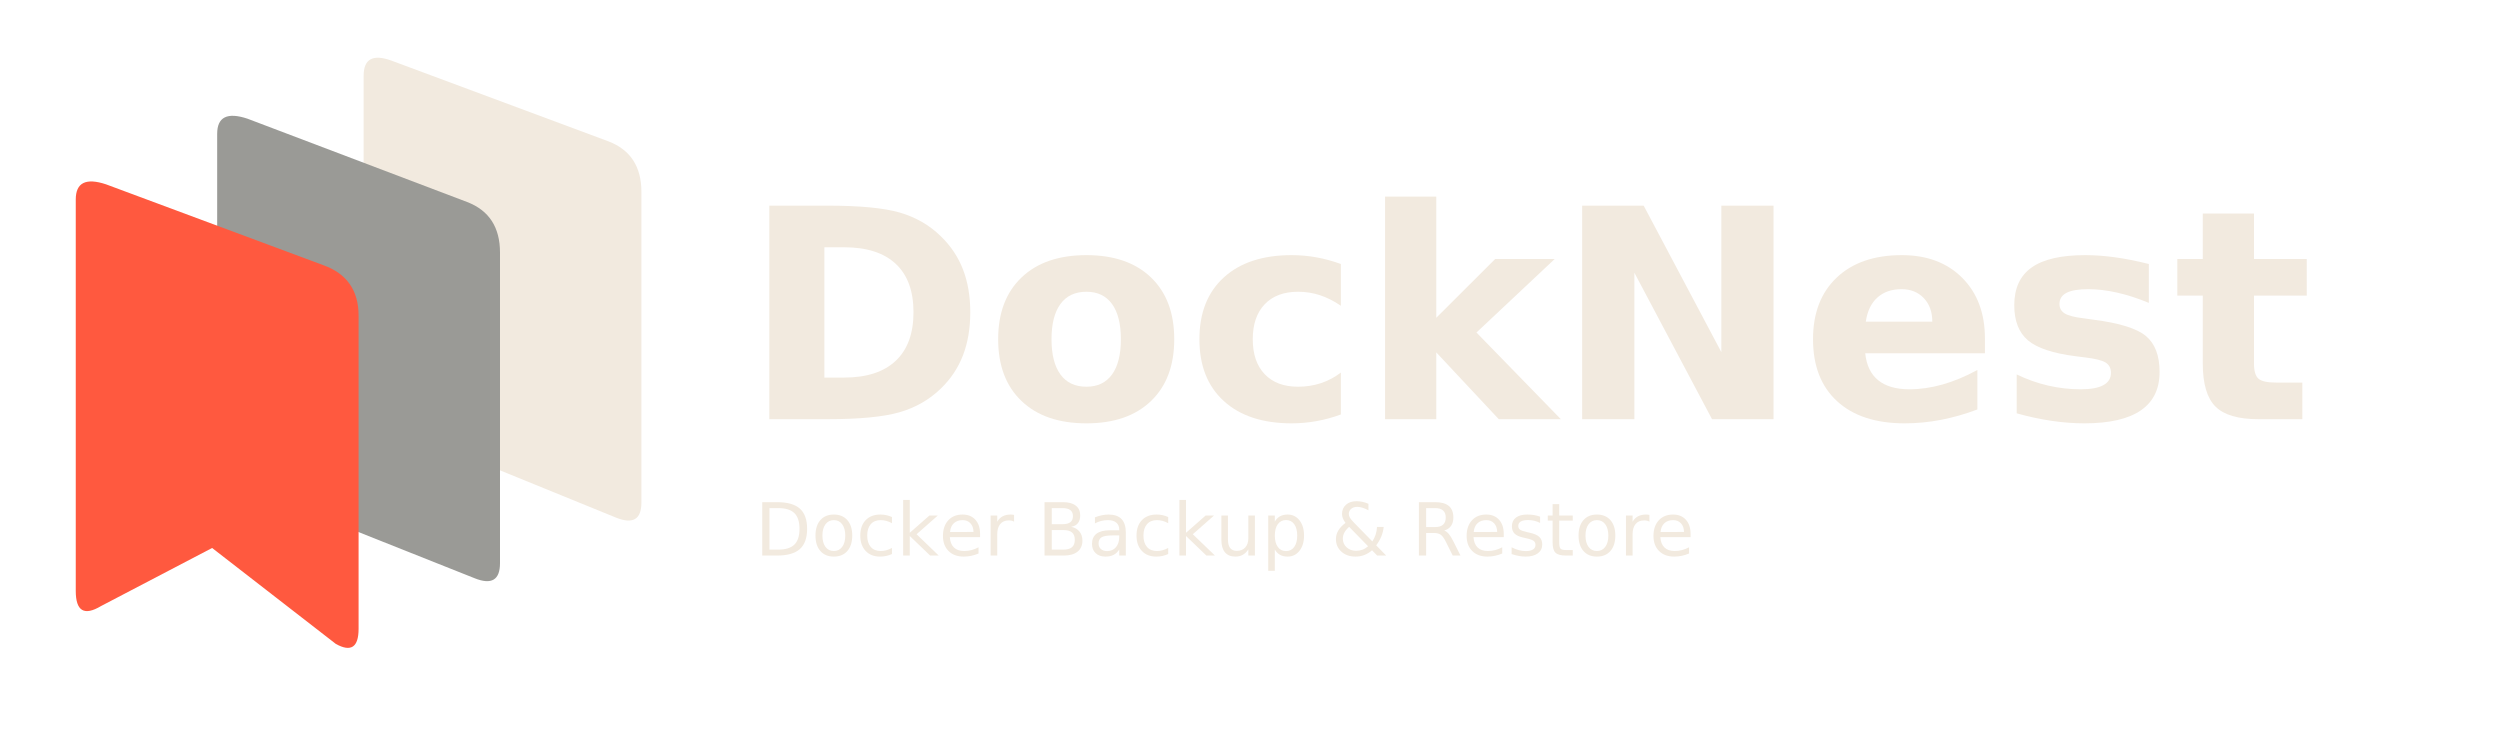
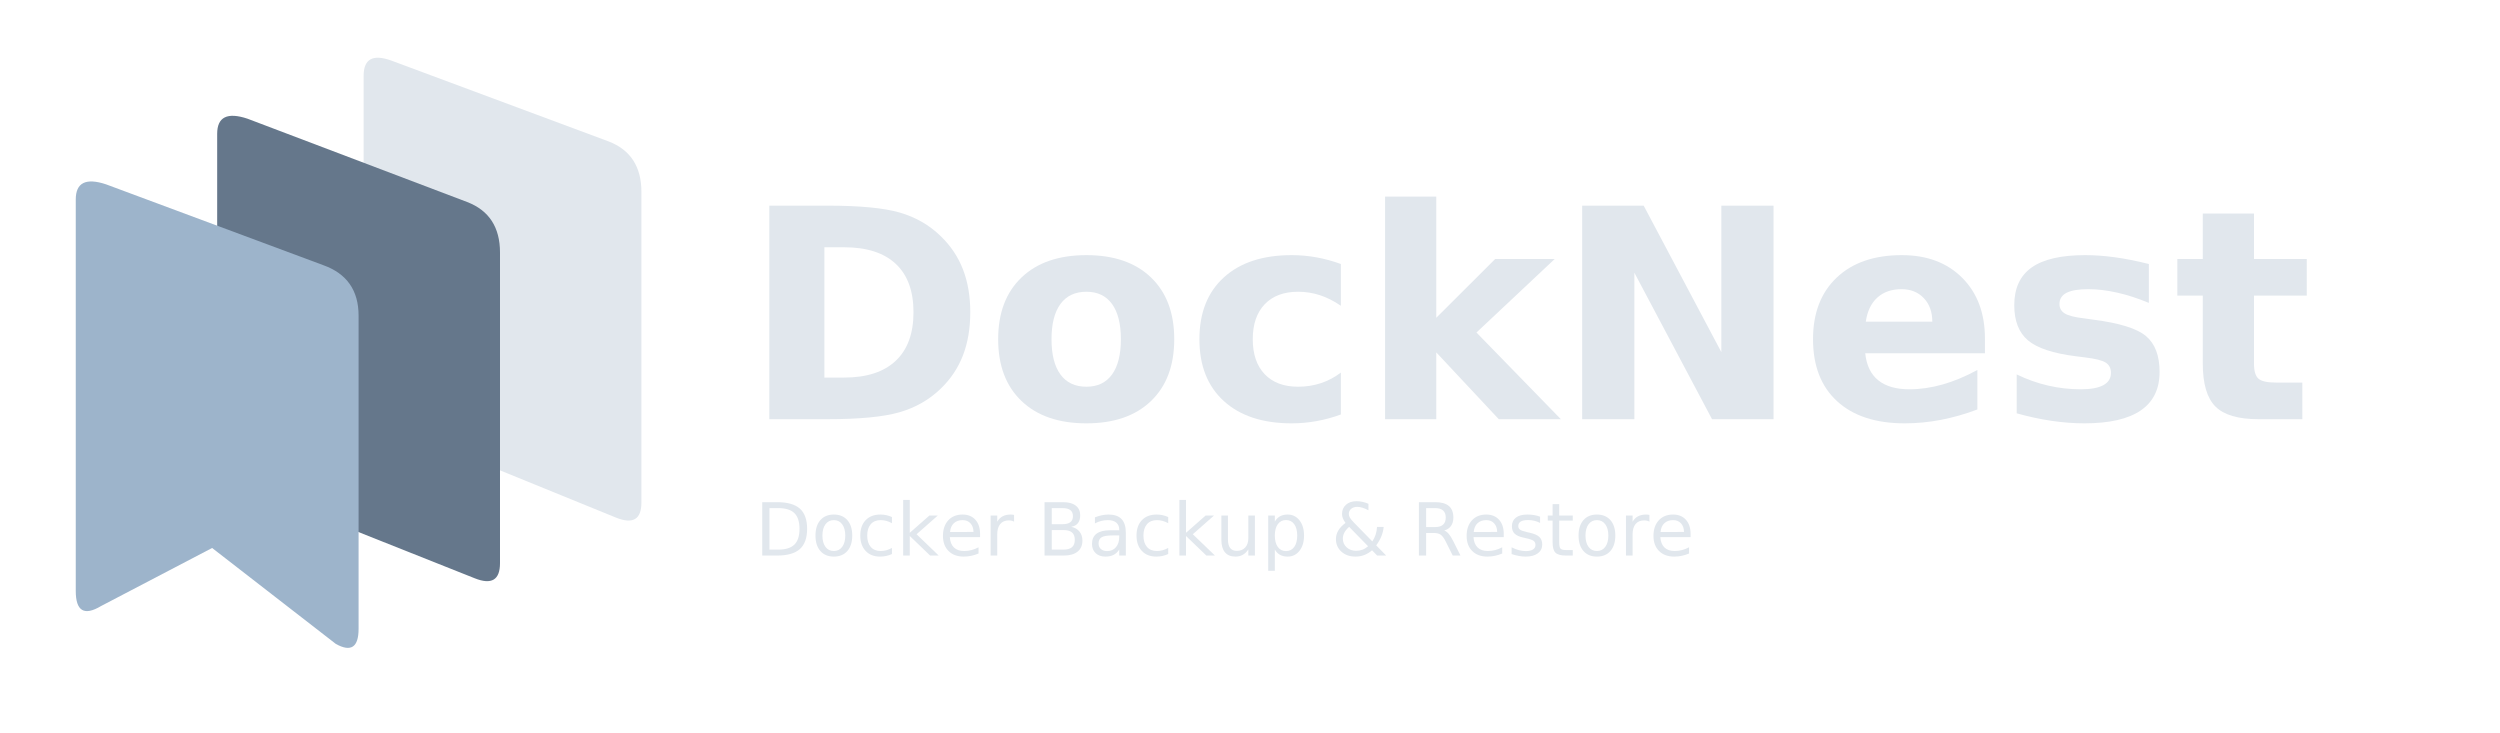
<svg xmlns="http://www.w3.org/2000/svg" width="990" height="290" viewBox="0 0 990 290" role="img" aria-label="DockNest">
  <g transform="translate(20,18)">
-     <path fill="#F2EADF" d="M124 12 Q124 2 135 6 L221 38 Q234 43 234 58 L234 181 Q234 191 224 187 L143 154 Q124 147 124 132Z" />
-     <path fill="#9A9A96" d="M66 35 Q66 25 78 29 L165 62 Q178 67 178 82 L178 205 Q178 215 168 211 L85 178 Q66 171 66 156Z" />
-     <path fill="#FF593F" d="M10 61 Q10 51 22 55 L108 87 Q122 92 122 107 L122 231 Q122 242 113 237 L64 199 L20 222 Q10 228 10 216Z" />
+     <path fill="#E1E7ED" d="M124 12 Q124 2 135 6 L221 38 Q234 43 234 58 L234 181 Q234 191 224 187 L143 154 Q124 147 124 132Z" />
+     <path fill="#65778B" d="M66 35 Q66 25 78 29 L165 62 Q178 67 178 82 L178 205 Q178 215 168 211 L85 178 Q66 171 66 156Z" />
+     <path fill="#9DB4CB" d="M10 61 Q10 51 22 55 L108 87 Q122 92 122 107 L122 231 Q122 242 113 237 L64 199 L20 222 Q10 228 10 216Z" />
  </g>
-   <g fill="#F2EADF" transform="translate(294,166) scale(0.05664062,-0.05664062)">
+   <g fill="#E1E7ED" transform="translate(294,166) scale(0.05664062,-0.05664062)">
    <path transform="translate(0,0)" d="M573 1202V291H711Q947 291 1071.5 408.0Q1196 525 1196 748Q1196 970 1072.0 1086.0Q948 1202 711 1202ZM188 1493H594Q934 1493 1100.5 1444.5Q1267 1396 1386 1280Q1491 1179 1542.0 1047.0Q1593 915 1593 748Q1593 579 1542.0 446.5Q1491 314 1386 213Q1266 97 1098.0 48.5Q930 0 594 0H188Z" />
    <path transform="translate(1700,0)" d="M705 891Q586 891 523.5 805.5Q461 720 461 559Q461 398 523.5 312.5Q586 227 705 227Q822 227 884.0 312.5Q946 398 946 559Q946 720 884.0 805.5Q822 891 705 891ZM705 1147Q994 1147 1156.5 991.0Q1319 835 1319 559Q1319 283 1156.5 127.0Q994 -29 705 -29Q415 -29 251.5 127.0Q88 283 88 559Q88 835 251.5 991.0Q415 1147 705 1147Z" />
    <path transform="translate(3107,0)" d="M1077 1085V793Q1004 843 930.5 867.0Q857 891 778 891Q628 891 544.5 803.5Q461 716 461 559Q461 402 544.5 314.5Q628 227 778 227Q862 227 937.5 252.0Q1013 277 1077 326V33Q993 2 906.5 -13.5Q820 -29 733 -29Q430 -29 259.0 126.5Q88 282 88 559Q88 836 259.0 991.5Q430 1147 733 1147Q821 1147 906.5 1131.5Q992 1116 1077 1085Z" />
    <path transform="translate(4321,0)" d="M172 1556H530V709L942 1120H1358L811 606L1401 0H967L530 467V0H172Z" />
    <path transform="translate(5683,0)" d="M188 1493H618L1161 469V1493H1526V0H1096L553 1024V0H188Z" />
    <path transform="translate(7397,0)" d="M1290 563V461H453Q466 335 544.0 272.0Q622 209 762 209Q875 209 993.5 242.5Q1112 276 1237 344V68Q1110 20 983.0 -4.5Q856 -29 729 -29Q425 -29 256.5 125.5Q88 280 88 559Q88 833 253.5 990.0Q419 1147 709 1147Q973 1147 1131.5 988.0Q1290 829 1290 563ZM922 682Q922 784 862.5 846.5Q803 909 707 909Q603 909 538.0 850.5Q473 792 457 682Z" />
    <path transform="translate(8786,0)" d="M1047 1085V813Q932 861 825.0 885.0Q718 909 623 909Q521 909 471.5 883.5Q422 858 422 805Q422 762 459.5 739.0Q497 716 594 705L657 696Q932 661 1027.0 581.0Q1122 501 1122 330Q1122 151 990.0 61.0Q858 -29 596 -29Q485 -29 366.5 -11.5Q248 6 123 41V313Q230 261 342.5 235.0Q455 209 571 209Q676 209 729.0 238.0Q782 267 782 324Q782 372 745.5 395.5Q709 419 600 432L537 440Q298 470 202.0 551.0Q106 632 106 797Q106 975 228.0 1061.0Q350 1147 602 1147Q701 1147 810.0 1132.0Q919 1117 1047 1085Z" />
    <path transform="translate(10005,0)" d="M563 1438V1120H932V864H563V389Q563 311 594.0 283.5Q625 256 717 256H901V0H594Q382 0 293.5 88.5Q205 177 205 389V864H27V1120H205V1438Z" />
  </g>
-   <g fill="#F2EADF" transform="translate(299,220) scale(0.01416016,-0.01416016)">
+   <g fill="#E1E7ED" transform="translate(299,220) scale(0.01416016,-0.01416016)">
    <path transform="translate(0,0)" d="M403 1327V166H647Q956 166 1099.5 306.0Q1243 446 1243 748Q1243 1048 1099.5 1187.5Q956 1327 647 1327ZM201 1493H616Q1050 1493 1253.0 1312.5Q1456 1132 1456 748Q1456 362 1252.0 181.0Q1048 0 616 0H201Z" />
    <path transform="translate(1577,0)" d="M627 991Q479 991 393.0 875.5Q307 760 307 559Q307 358 392.5 242.5Q478 127 627 127Q774 127 860.0 243.0Q946 359 946 559Q946 758 860.0 874.5Q774 991 627 991ZM627 1147Q867 1147 1004.0 991.0Q1141 835 1141 559Q1141 284 1004.0 127.5Q867 -29 627 -29Q386 -29 249.5 127.5Q113 284 113 559Q113 835 249.5 991.0Q386 1147 627 1147Z" />
    <path transform="translate(2830,0)" d="M999 1077V905Q921 948 842.5 969.5Q764 991 684 991Q505 991 406.0 877.5Q307 764 307 559Q307 354 406.0 240.5Q505 127 684 127Q764 127 842.5 148.5Q921 170 999 213V43Q922 7 839.5 -11.0Q757 -29 664 -29Q411 -29 262.0 130.0Q113 289 113 559Q113 833 263.5 990.0Q414 1147 676 1147Q761 1147 842.0 1129.5Q923 1112 999 1077Z" />
    <path transform="translate(3956,0)" d="M186 1556H371V637L920 1120H1155L561 596L1180 0H940L371 547V0H186Z" />
    <path transform="translate(5142,0)" d="M1151 606V516H305Q317 326 419.5 226.5Q522 127 705 127Q811 127 910.5 153.0Q1010 179 1108 231V57Q1009 15 905.0 -7.0Q801 -29 694 -29Q426 -29 269.5 127.0Q113 283 113 549Q113 824 261.5 985.5Q410 1147 662 1147Q888 1147 1019.5 1001.5Q1151 856 1151 606ZM967 660Q965 811 882.5 901.0Q800 991 664 991Q510 991 417.5 904.0Q325 817 311 659Z" />
    <path transform="translate(6402,0)" d="M842 948Q811 966 774.5 974.5Q738 983 694 983Q538 983 454.5 881.5Q371 780 371 590V0H186V1120H371V946Q429 1048 522.0 1097.5Q615 1147 748 1147Q767 1147 790.0 1144.5Q813 1142 841 1137Z" />
    <path transform="translate(7244,0)" d="" />
    <path transform="translate(7895,0)" d="M403 713V166H727Q890 166 968.5 233.5Q1047 301 1047 440Q1047 580 968.5 646.5Q890 713 727 713ZM403 1327V877H702Q850 877 922.5 932.5Q995 988 995 1102Q995 1215 922.5 1271.0Q850 1327 702 1327ZM201 1493H717Q948 1493 1073.0 1397.0Q1198 1301 1198 1124Q1198 987 1134.0 906.0Q1070 825 946 805Q1095 773 1177.5 671.5Q1260 570 1260 418Q1260 218 1124.0 109.0Q988 0 737 0H201Z" />
    <path transform="translate(9300,0)" d="M702 563Q479 563 393.0 512.0Q307 461 307 338Q307 240 371.5 182.5Q436 125 547 125Q700 125 792.5 233.5Q885 342 885 522V563ZM1069 639V0H885V170Q822 68 728.0 19.5Q634 -29 498 -29Q326 -29 224.5 67.5Q123 164 123 326Q123 515 249.5 611.0Q376 707 627 707H885V725Q885 852 801.5 921.5Q718 991 567 991Q471 991 380.0 968.0Q289 945 205 899V1069Q306 1108 401.0 1127.5Q496 1147 586 1147Q829 1147 949.0 1021.0Q1069 895 1069 639Z" />
    <path transform="translate(10555,0)" d="M999 1077V905Q921 948 842.5 969.5Q764 991 684 991Q505 991 406.0 877.5Q307 764 307 559Q307 354 406.0 240.5Q505 127 684 127Q764 127 842.5 148.5Q921 170 999 213V43Q922 7 839.5 -11.0Q757 -29 664 -29Q411 -29 262.0 130.0Q113 289 113 559Q113 833 263.5 990.0Q414 1147 676 1147Q761 1147 842.0 1129.5Q923 1112 999 1077Z" />
    <path transform="translate(11681,0)" d="M186 1556H371V637L920 1120H1155L561 596L1180 0H940L371 547V0H186Z" />
    <path transform="translate(12867,0)" d="M174 442V1120H358V449Q358 290 420.0 210.5Q482 131 606 131Q755 131 841.5 226.0Q928 321 928 485V1120H1112V0H928V172Q861 70 772.5 20.5Q684 -29 567 -29Q374 -29 274.0 91.0Q174 211 174 442ZM637 1147Z" />
    <path transform="translate(14165,0)" d="M371 168V-426H186V1120H371V950Q429 1050 517.5 1098.5Q606 1147 729 1147Q933 1147 1060.5 985.0Q1188 823 1188 559Q1188 295 1060.5 133.0Q933 -29 729 -29Q606 -29 517.5 19.5Q429 68 371 168ZM997 559Q997 762 913.5 877.5Q830 993 684 993Q538 993 454.5 877.5Q371 762 371 559Q371 356 454.5 240.5Q538 125 684 125Q830 125 913.5 240.5Q997 356 997 559Z" />
    <path transform="translate(15465,0)" d="" />
    <path transform="translate(16116,0)" d="M498 803Q407 722 364.5 641.5Q322 561 322 473Q322 327 428.0 230.0Q534 133 694 133Q789 133 872.0 164.5Q955 196 1028 260ZM639 915 1147 395Q1206 484 1239.0 585.5Q1272 687 1278 801H1464Q1452 669 1400.0 540.0Q1348 411 1255 285L1534 0H1282L1139 147Q1035 58 921.0 14.5Q807 -29 676 -29Q435 -29 282.0 108.5Q129 246 129 461Q129 589 196.0 701.5Q263 814 397 913Q349 976 324.0 1038.5Q299 1101 299 1161Q299 1323 410.0 1421.5Q521 1520 705 1520Q788 1520 870.5 1502.0Q953 1484 1038 1448V1266Q951 1313 872.0 1337.5Q793 1362 725 1362Q620 1362 554.5 1306.5Q489 1251 489 1163Q489 1112 518.5 1060.5Q548 1009 639 915Z" />
    <path transform="translate(17713,0)" d="" />
    <path transform="translate(18364,0)" d="M909 700Q974 678 1035.5 606.0Q1097 534 1159 408L1364 0H1147L956 383Q882 533 812.5 582.0Q743 631 623 631H403V0H201V1493H657Q913 1493 1039.0 1386.0Q1165 1279 1165 1063Q1165 922 1099.5 829.0Q1034 736 909 700ZM403 1327V797H657Q803 797 877.5 864.5Q952 932 952 1063Q952 1194 877.5 1260.5Q803 1327 657 1327Z" />
    <path transform="translate(19787,0)" d="M1151 606V516H305Q317 326 419.5 226.5Q522 127 705 127Q811 127 910.5 153.0Q1010 179 1108 231V57Q1009 15 905.0 -7.0Q801 -29 694 -29Q426 -29 269.5 127.0Q113 283 113 549Q113 824 261.5 985.5Q410 1147 662 1147Q888 1147 1019.5 1001.5Q1151 856 1151 606ZM967 660Q965 811 882.5 901.0Q800 991 664 991Q510 991 417.5 904.0Q325 817 311 659Z" />
    <path transform="translate(21047,0)" d="M907 1087V913Q829 953 745.0 973.0Q661 993 571 993Q434 993 365.5 951.0Q297 909 297 825Q297 761 346.0 724.5Q395 688 543 655L606 641Q802 599 884.5 522.5Q967 446 967 309Q967 153 843.5 62.0Q720 -29 504 -29Q414 -29 316.5 -11.5Q219 6 111 41V231Q213 178 312.0 151.5Q411 125 508 125Q638 125 708.0 169.5Q778 214 778 295Q778 370 727.5 410.0Q677 450 506 487L442 502Q271 538 195.0 612.5Q119 687 119 817Q119 975 231.0 1061.0Q343 1147 549 1147Q651 1147 741.0 1132.0Q831 1117 907 1087Z" />
    <path transform="translate(22114,0)" d="M375 1438V1120H754V977H375V369Q375 232 412.5 193.0Q450 154 565 154H754V0H565Q352 0 271.0 79.5Q190 159 190 369V977H55V1120H190V1438Z" />
    <path transform="translate(22917,0)" d="M627 991Q479 991 393.0 875.5Q307 760 307 559Q307 358 392.5 242.5Q478 127 627 127Q774 127 860.0 243.0Q946 359 946 559Q946 758 860.0 874.5Q774 991 627 991ZM627 1147Q867 1147 1004.0 991.0Q1141 835 1141 559Q1141 284 1004.0 127.5Q867 -29 627 -29Q386 -29 249.5 127.5Q113 284 113 559Q113 835 249.5 991.0Q386 1147 627 1147Z" />
    <path transform="translate(24170,0)" d="M842 948Q811 966 774.5 974.5Q738 983 694 983Q538 983 454.5 881.5Q371 780 371 590V0H186V1120H371V946Q429 1048 522.0 1097.5Q615 1147 748 1147Q767 1147 790.0 1144.5Q813 1142 841 1137Z" />
    <path transform="translate(25012,0)" d="M1151 606V516H305Q317 326 419.5 226.5Q522 127 705 127Q811 127 910.5 153.0Q1010 179 1108 231V57Q1009 15 905.0 -7.0Q801 -29 694 -29Q426 -29 269.5 127.0Q113 283 113 549Q113 824 261.5 985.5Q410 1147 662 1147Q888 1147 1019.5 1001.5Q1151 856 1151 606ZM967 660Q965 811 882.5 901.0Q800 991 664 991Q510 991 417.5 904.0Q325 817 311 659Z" />
  </g>
</svg>
